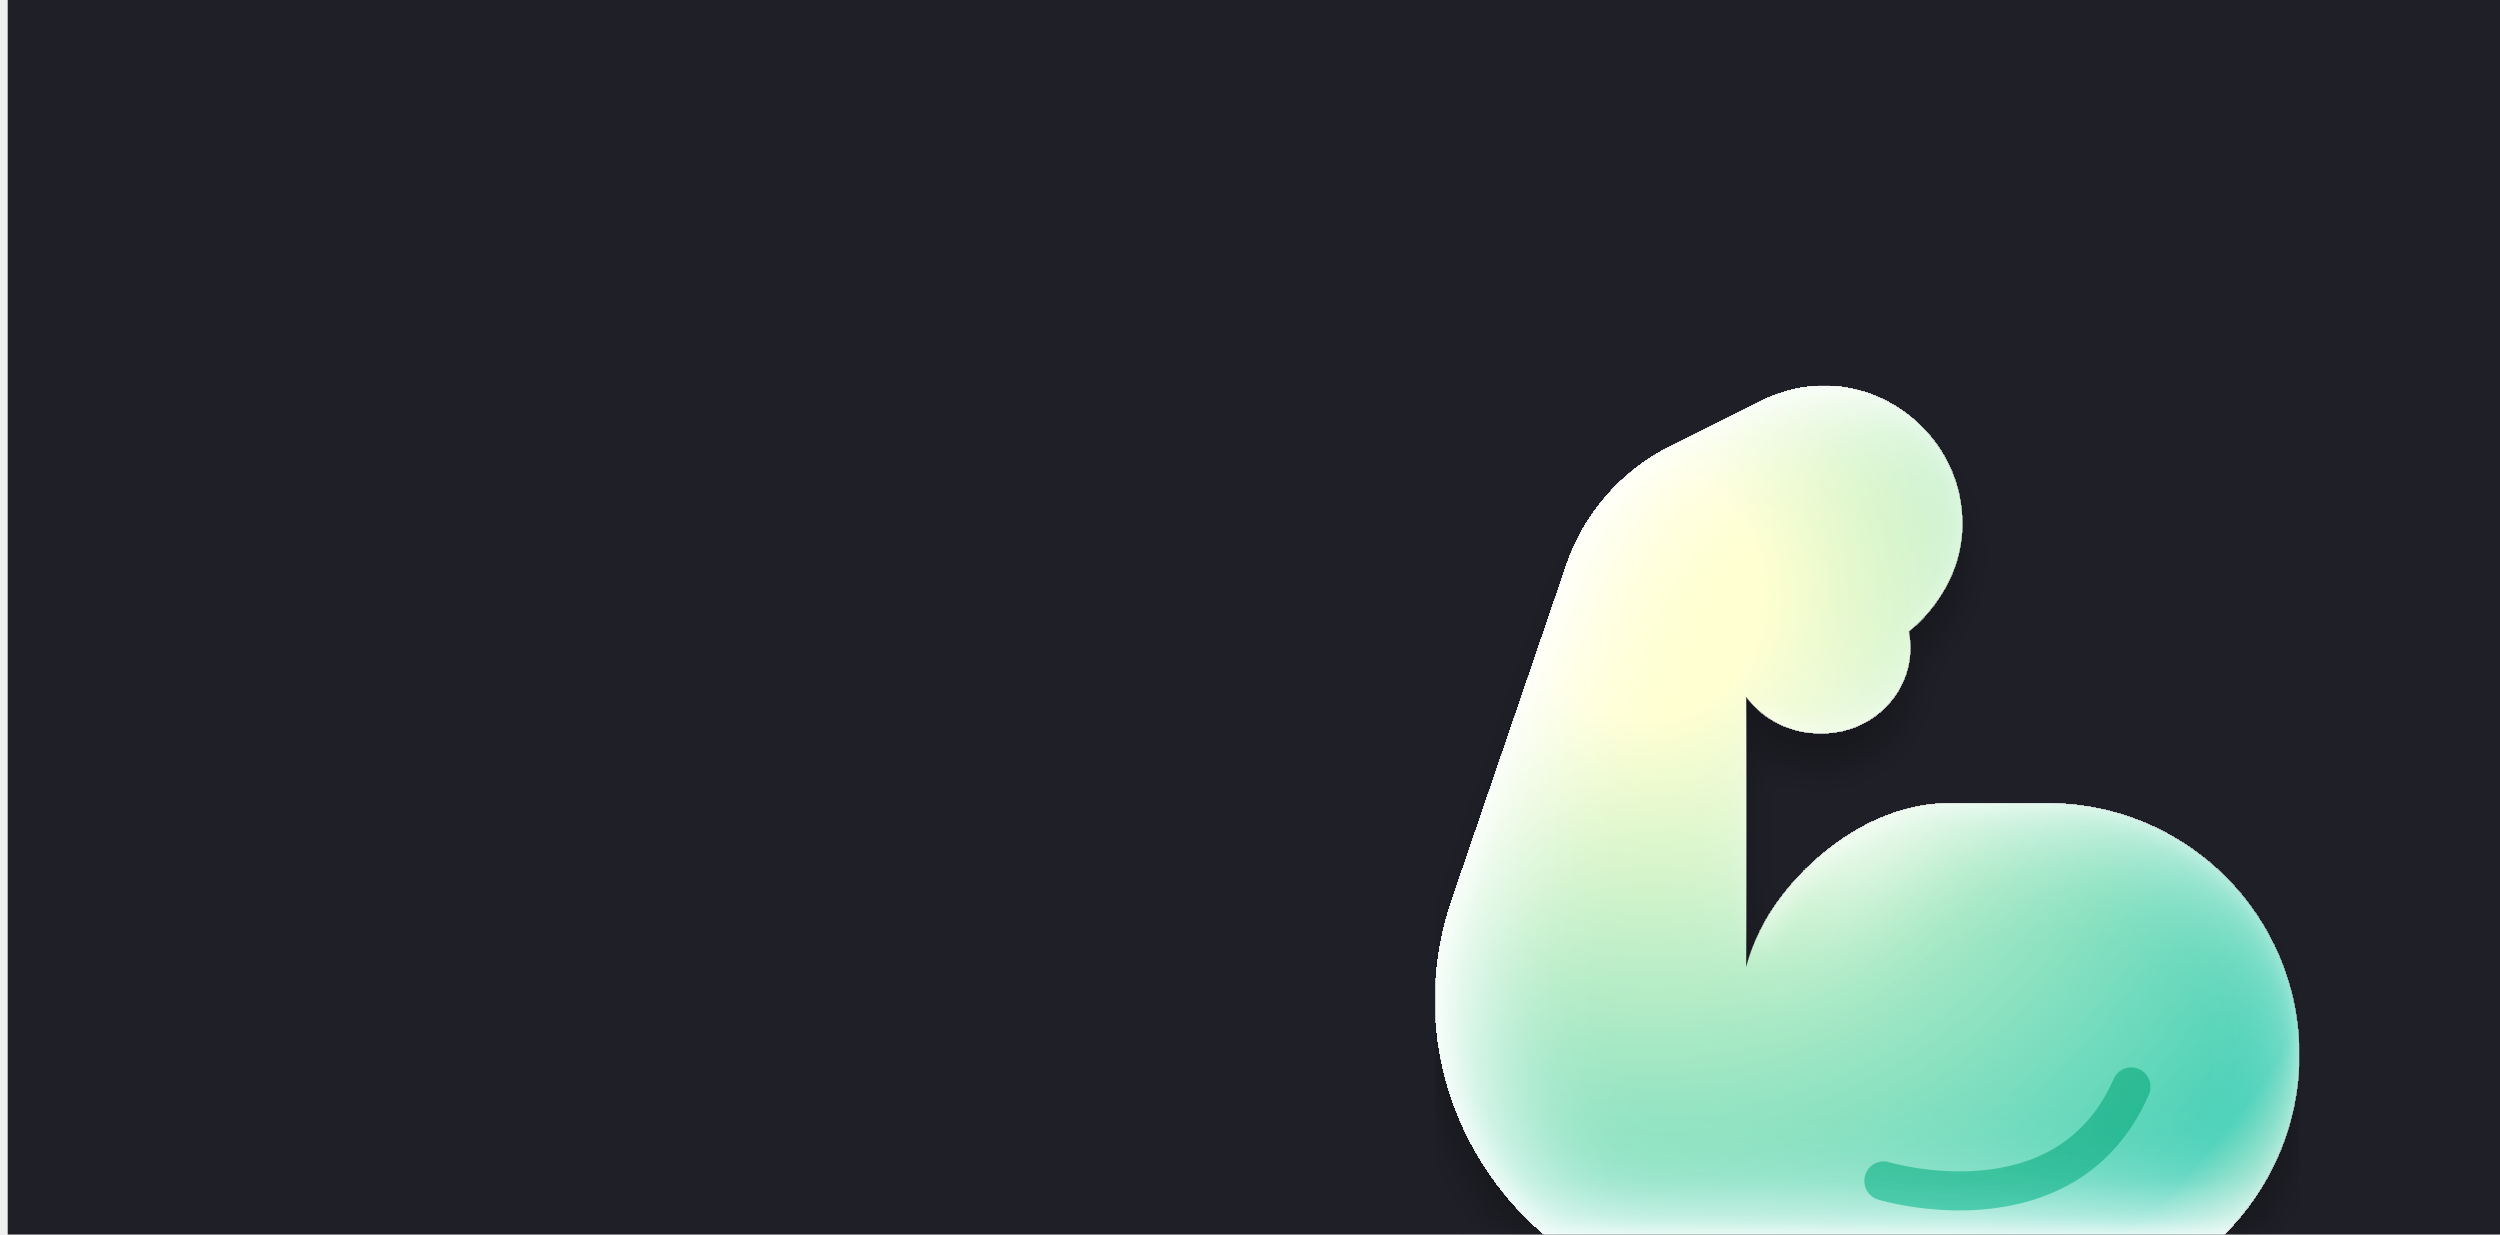
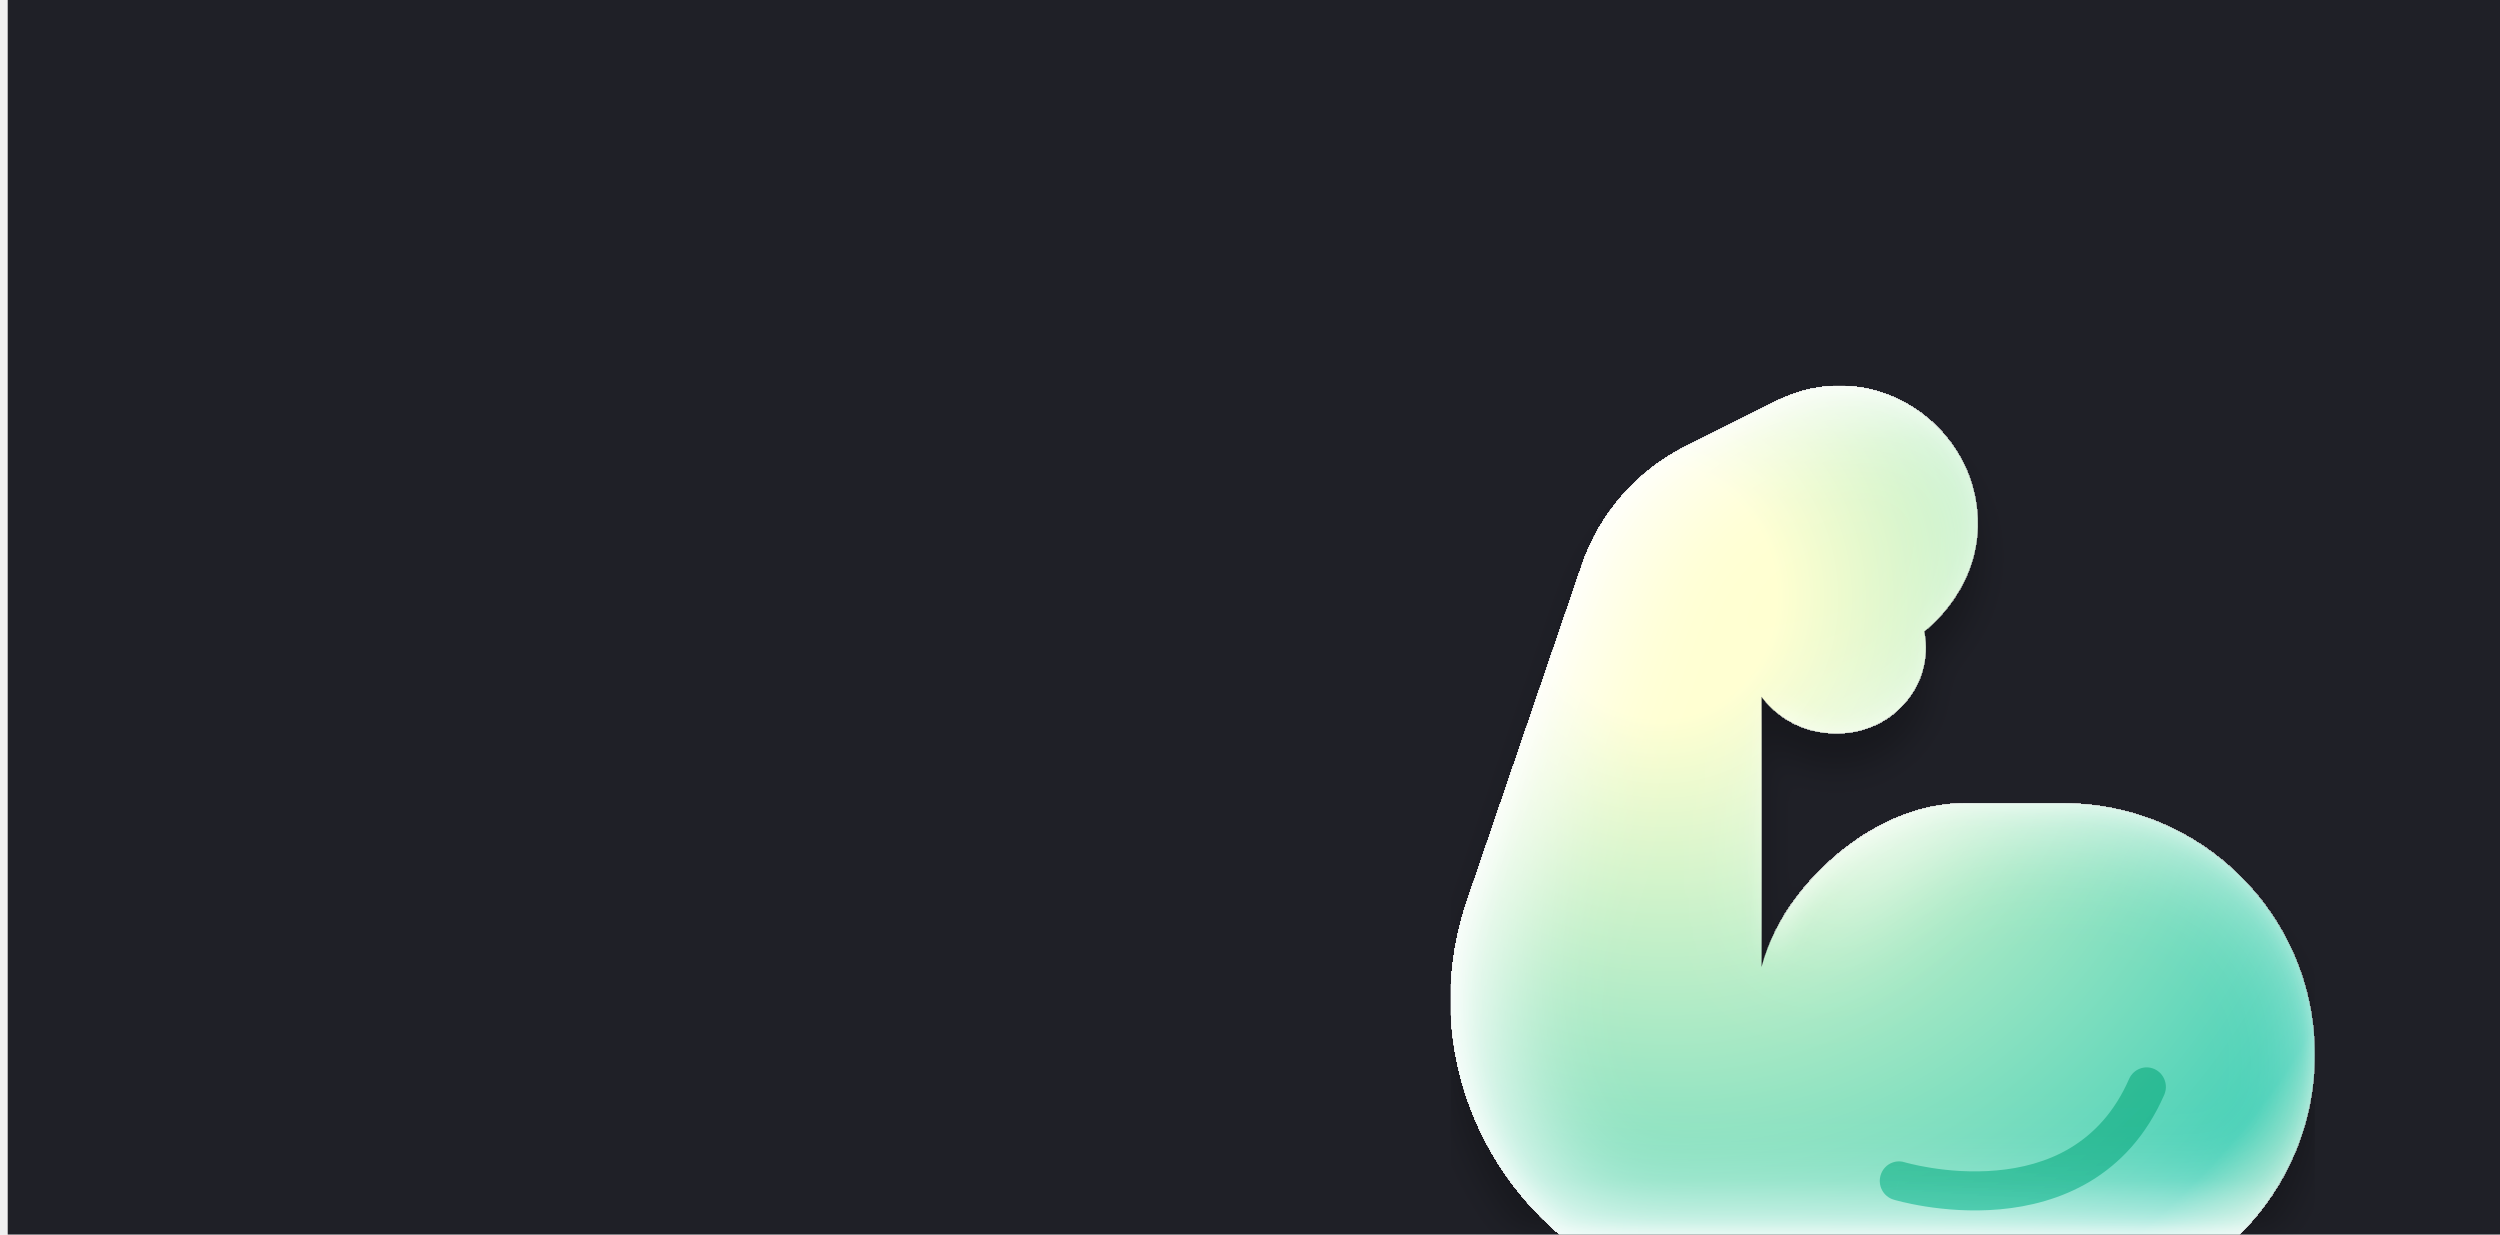
<svg xmlns="http://www.w3.org/2000/svg" width="162" height="80" viewBox="0 0 162 80" fill="none">
-   <g clip-path="url(#clip0_1946_7322)">
+   <g clip-path="url(#clip0_1975_39570)">
    <rect width="161.5" height="80" transform="translate(0.5)" fill="#1F2027" />
-     <g clip-path="url(#clip1_1946_7322)" filter="url(#filter0_d_1946_7322)">
-       <g filter="url(#filter1_ii_1946_7322)">
-         <path d="M101.501 36.651L94.085 58.337C89.668 71.255 99.265 84.68 112.919 84.68H132.669C141.687 84.68 148.994 77.367 148.994 68.354C148.994 59.335 141.682 52.056 132.669 52.056H126.311C122.008 52.056 117.864 54.837 115.301 58.288C114.391 59.52 113.606 60.971 113.148 62.661V45.147C113.148 45.147 114.871 47.764 118.491 47.502C121.807 47.263 124.282 44.307 123.71 41.035C123.704 40.992 123.693 40.954 123.688 40.91C123.688 40.91 127.052 38.44 127.156 34.143C127.303 28.194 121.496 23.69 115.776 25.348C115.072 25.55 114.347 25.844 113.6 26.242L108.257 28.914C105.072 30.506 102.646 33.287 101.495 36.651H101.501Z" fill="url(#paint0_radial_1946_7322)" />
+     <g clip-path="url(#clip1_1975_39570)" filter="url(#filter0_d_1975_39570)">
+       <g filter="url(#filter1_ii_1975_39570)">
+         <path d="M102.501 36.651L95.085 58.337C90.668 71.255 100.265 84.68 113.919 84.68H133.669C142.687 84.68 149.994 77.367 149.994 68.354C149.994 59.335 142.682 52.056 133.669 52.056H127.311C123.008 52.056 118.864 54.837 116.301 58.288C115.391 59.52 114.606 60.971 114.148 62.661V45.147C114.148 45.147 115.871 47.764 119.491 47.502C122.807 47.263 125.282 44.307 124.71 41.035C124.704 40.992 124.693 40.954 124.688 40.91C124.688 40.91 128.052 38.44 128.156 34.143C128.303 28.194 122.496 23.69 116.776 25.348C116.072 25.55 115.347 25.844 114.6 26.242L109.257 28.914C106.072 30.506 103.646 33.287 102.495 36.651H102.501Z" fill="url(#paint0_radial_1975_39570)" />
      </g>
      <g style="mix-blend-mode:multiply">
-         <path d="M136.965 69.918C137.244 69.279 137.98 68.992 138.609 69.275C139.237 69.559 139.521 70.306 139.242 70.945C136.881 76.343 132.36 78.026 128.603 78.364C126.733 78.533 125.018 78.376 123.777 78.181C123.155 78.083 122.645 77.974 122.286 77.888C122.107 77.846 121.966 77.809 121.866 77.782C121.816 77.768 121.777 77.757 121.749 77.749C121.735 77.745 121.724 77.742 121.716 77.739C121.712 77.738 121.708 77.737 121.705 77.736C121.704 77.736 121.703 77.736 121.702 77.735C121.701 77.735 121.7 77.735 121.7 77.735L122.055 76.522L121.699 77.734C121.04 77.534 120.665 76.83 120.862 76.161C121.058 75.492 121.751 75.111 122.41 75.31C122.41 75.31 122.411 75.31 122.413 75.311C122.416 75.311 122.421 75.313 122.43 75.315C122.446 75.32 122.474 75.328 122.512 75.339C122.588 75.359 122.704 75.39 122.856 75.426C123.161 75.499 123.607 75.594 124.159 75.681C125.266 75.855 126.77 75.99 128.383 75.844C131.592 75.556 135.095 74.192 136.965 69.918Z" fill="#11C7A7" fill-opacity="0.58" />
+         <path d="M137.965 69.918C138.244 69.279 138.98 68.992 139.609 69.275C140.237 69.559 140.521 70.306 140.242 70.945C137.881 76.343 133.36 78.026 129.603 78.364C127.733 78.533 126.018 78.376 124.777 78.181C124.155 78.083 123.645 77.974 123.286 77.888C123.107 77.846 122.966 77.809 122.866 77.782C122.816 77.768 122.777 77.757 122.749 77.749C122.735 77.745 122.724 77.742 122.716 77.739C122.712 77.738 122.708 77.737 122.705 77.736C122.704 77.736 122.703 77.736 122.702 77.735C122.701 77.735 122.7 77.735 122.7 77.735L123.055 76.522L122.699 77.734C122.04 77.534 121.665 76.83 121.862 76.161C122.058 75.492 122.751 75.111 123.41 75.31C123.41 75.31 123.411 75.31 123.413 75.311C123.416 75.311 123.421 75.313 123.43 75.315C123.446 75.32 123.474 75.328 123.512 75.339C123.588 75.359 123.704 75.39 123.856 75.426C124.161 75.499 124.607 75.594 125.159 75.681C126.266 75.855 127.77 75.99 129.383 75.844C132.592 75.556 136.095 74.192 137.965 69.918Z" fill="#11C7A7" fill-opacity="0.58" />
      </g>
    </g>
  </g>
  <defs>
-     <filter id="filter0_d_1946_7322" x="90.819" y="25" width="60.362" height="64.037" filterUnits="userSpaceOnUse" color-interpolation-filters="sRGB">
+     <filter id="filter0_d_1975_39570" x="91.819" y="25" width="60.362" height="64.037" filterUnits="userSpaceOnUse" color-interpolation-filters="sRGB">
      <feFlood flood-opacity="0" result="BackgroundImageFix" />
      <feColorMatrix in="SourceAlpha" type="matrix" values="0 0 0 0 0 0 0 0 0 0 0 0 0 0 0 0 0 0 127 0" result="hardAlpha" />
      <feOffset dy="2.181" />
      <feGaussianBlur stdDeviation="1.091" />
      <feComposite in2="hardAlpha" operator="out" />
      <feColorMatrix type="matrix" values="0 0 0 0 0 0 0 0 0 0 0 0 0 0 0 0 0 0 0.25 0" />
-       <feBlend mode="normal" in2="BackgroundImageFix" result="effect1_dropShadow_1946_7322" />
-       <feBlend mode="normal" in="SourceGraphic" in2="effect1_dropShadow_1946_7322" result="shape" />
+       <feBlend mode="normal" in2="BackgroundImageFix" result="effect1_dropShadow_1975_39570" />
+       <feBlend mode="normal" in="SourceGraphic" in2="effect1_dropShadow_1975_39570" result="shape" />
    </filter>
-     <filter id="filter1_ii_1946_7322" x="92.998" y="25.001" width="58.722" height="60.224" filterUnits="userSpaceOnUse" color-interpolation-filters="sRGB">
+     <filter id="filter1_ii_1975_39570" x="93.998" y="25.001" width="58.722" height="60.224" filterUnits="userSpaceOnUse" color-interpolation-filters="sRGB">
      <feFlood flood-opacity="0" result="BackgroundImageFix" />
      <feBlend mode="normal" in="SourceGraphic" in2="BackgroundImageFix" result="shape" />
      <feColorMatrix in="SourceAlpha" type="matrix" values="0 0 0 0 0 0 0 0 0 0 0 0 0 0 0 0 0 0 127 0" result="hardAlpha" />
      <feOffset dx="2.726" dy="0.545" />
      <feGaussianBlur stdDeviation="3.735" />
      <feComposite in2="hardAlpha" operator="arithmetic" k2="-1" k3="1" />
      <feColorMatrix type="matrix" values="0 0 0 0 1 0 0 0 0 1 0 0 0 0 1 0 0 0 1 0" />
-       <feBlend mode="normal" in2="shape" result="effect1_innerShadow_1946_7322" />
+       <feBlend mode="normal" in2="shape" result="effect1_innerShadow_1975_39570" />
      <feColorMatrix in="SourceAlpha" type="matrix" values="0 0 0 0 0 0 0 0 0 0 0 0 0 0 0 0 0 0 127 0" result="hardAlpha" />
      <feOffset dx="0.545" />
      <feGaussianBlur stdDeviation="0.791" />
      <feComposite in2="hardAlpha" operator="arithmetic" k2="-1" k3="1" />
      <feColorMatrix type="matrix" values="0 0 0 0 1 0 0 0 0 1 0 0 0 0 1 0 0 0 0.64 0" />
-       <feBlend mode="normal" in2="effect1_innerShadow_1946_7322" result="effect2_innerShadow_1946_7322" />
+       <feBlend mode="normal" in2="effect1_innerShadow_1975_39570" result="effect2_innerShadow_1975_39570" />
    </filter>
-     <radialGradient id="paint0_radial_1946_7322" cx="0" cy="0" r="1" gradientUnits="userSpaceOnUse" gradientTransform="translate(106.358 38.3581) rotate(74.5347) scale(63.0977 59.2043)">
+     <radialGradient id="paint0_radial_1975_39570" cx="0" cy="0" r="1" gradientUnits="userSpaceOnUse" gradientTransform="translate(107.358 38.3581) rotate(74.5347) scale(63.0977 59.2043)">
      <stop offset="0.13" stop-color="#FFFFD1" />
      <stop offset="0.832" stop-color="#47D0B7" />
      <stop offset="1" stop-color="#EEF1D5" />
    </radialGradient>
-     <clipPath id="clip0_1946_7322">
+     <clipPath id="clip0_1975_39570">
      <rect width="161.5" height="80" fill="white" transform="translate(0.5)" />
    </clipPath>
-     <clipPath id="clip1_1946_7322">
-       <rect width="56" height="59.675" fill="white" transform="translate(93 25)" />
+     <clipPath id="clip1_1975_39570">
+       <rect width="56" height="59.675" fill="white" transform="translate(94 25)" />
    </clipPath>
  </defs>
</svg>
